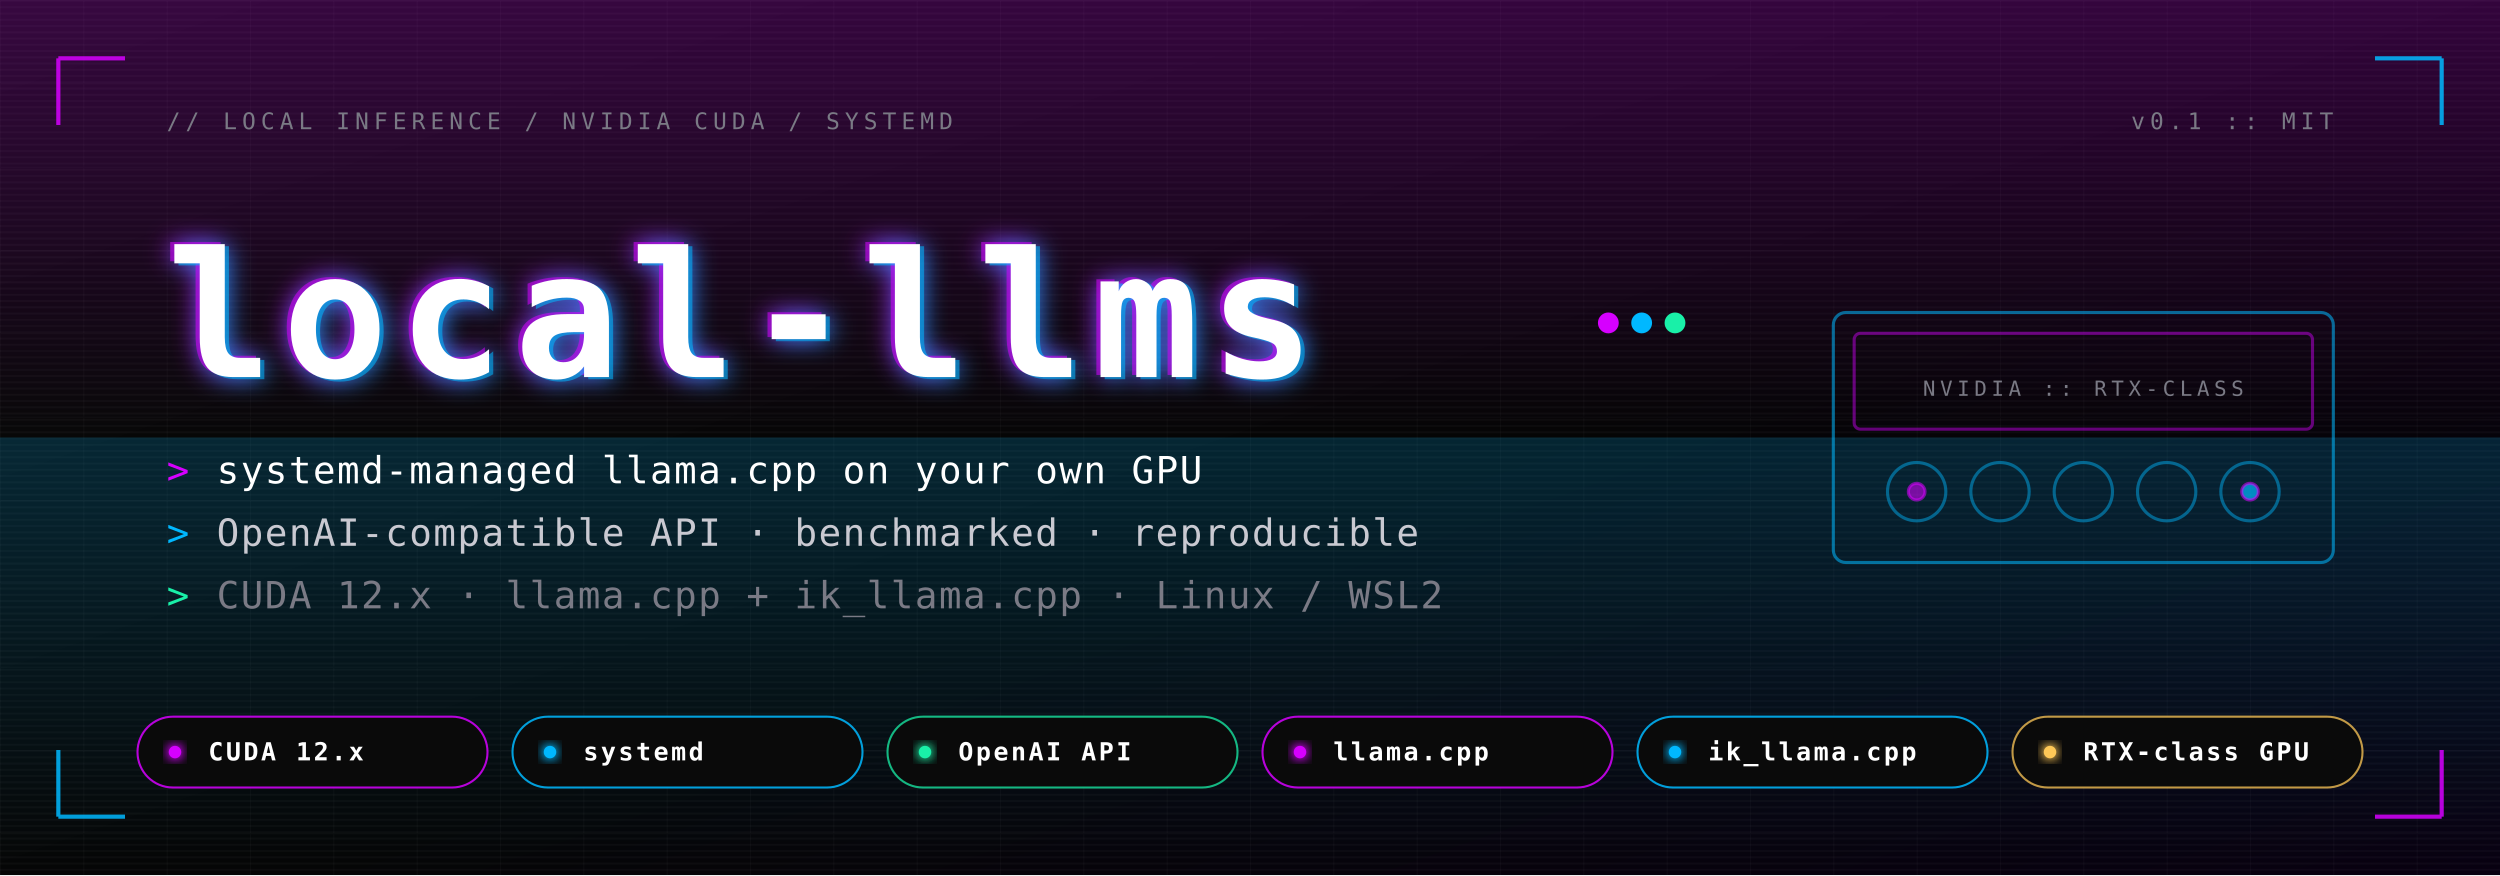
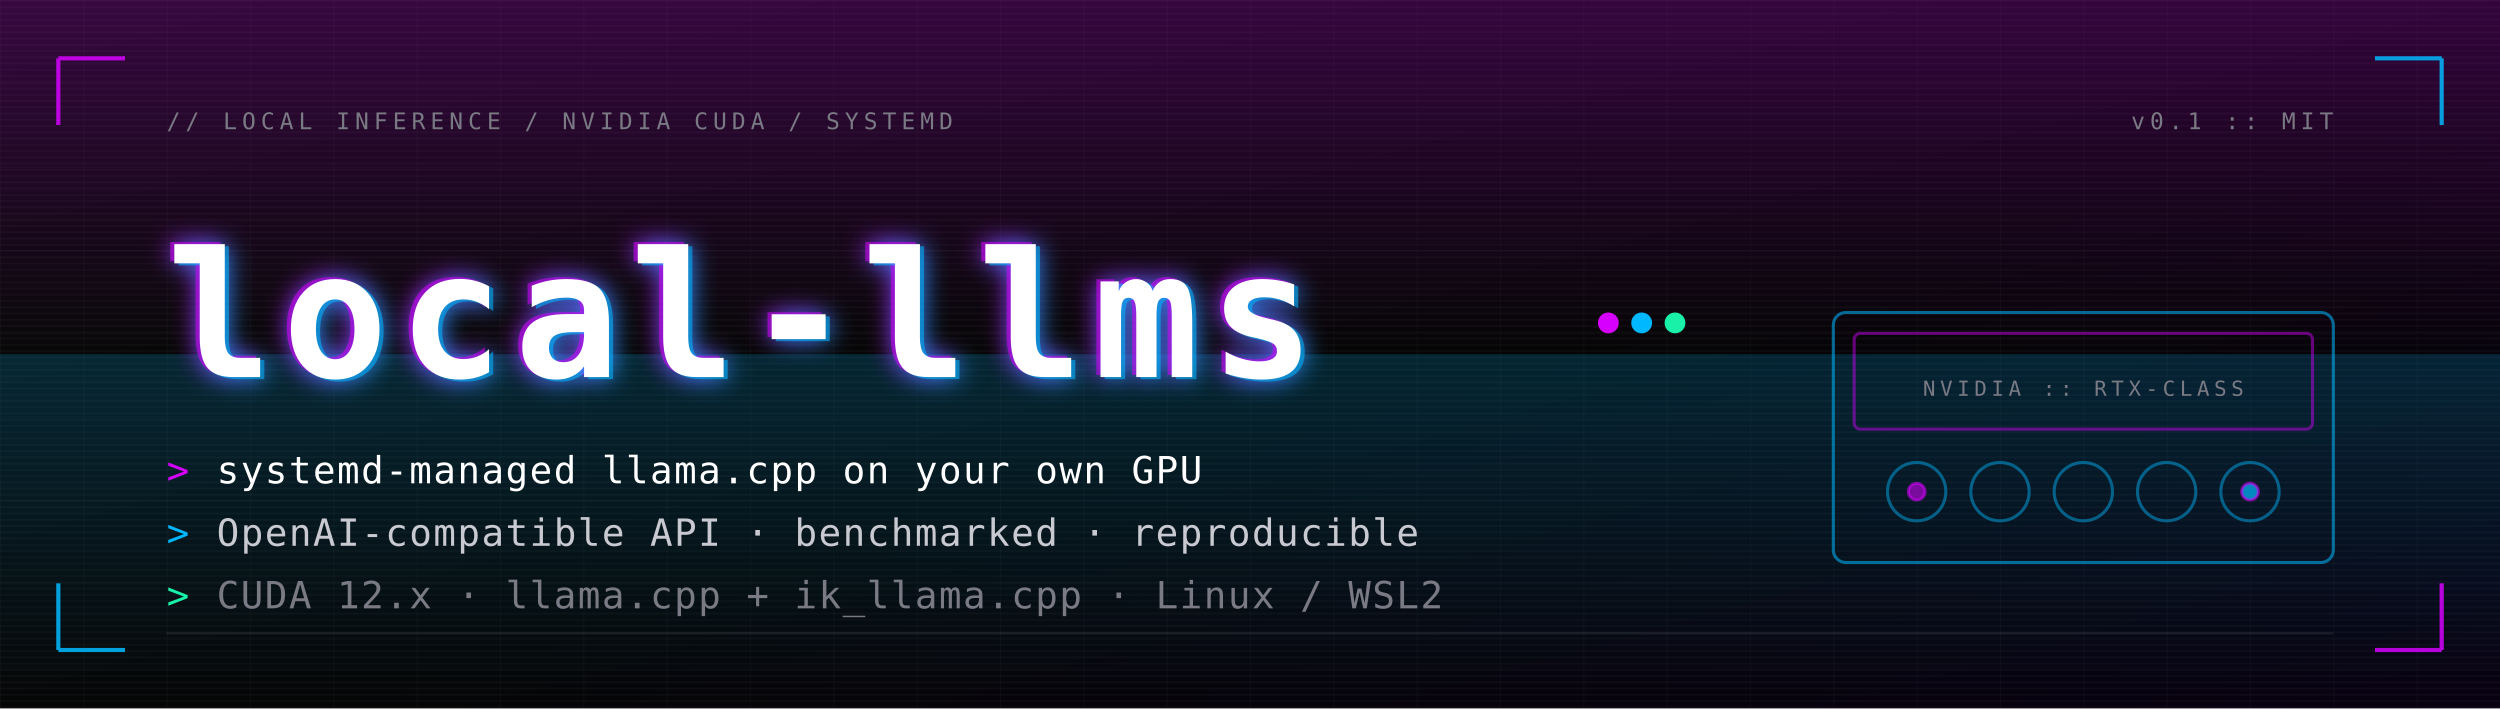
- <svg xmlns="http://www.w3.org/2000/svg" viewBox="0 0 1200 420" width="1200" height="420" role="img" aria-label="local-llms: systemd-managed llama.cpp on your own GPU. CUDA 12.x, systemd, OpenAI API, llama.cpp, ik_llama.cpp, RTX-class GPU.">
+ <svg xmlns="http://www.w3.org/2000/svg" viewBox="0 0 1200 340" width="1200" height="340" role="img" aria-label="local-llms: systemd-managed llama.cpp on your own GPU. OpenAI-compatible API, benchmarked, reproducible. CUDA 12.x with llama.cpp and ik_llama.cpp on Linux or WSL2.">
  <defs>
    <linearGradient id="bgGrad" x1="0" y1="0" x2="1" y2="1">
      <stop offset="0%" stop-color="#0A0A0A" />
      <stop offset="55%" stop-color="#050505" />
      <stop offset="100%" stop-color="#080010" />
    </linearGradient>
    <linearGradient id="accentSweep" x1="0" y1="0" x2="1" y2="0">
      <stop offset="0%" stop-color="#D600FF" stop-opacity="0" />
      <stop offset="50%" stop-color="#D600FF" stop-opacity="0.55" />
      <stop offset="100%" stop-color="#00B8FF" stop-opacity="0" />
    </linearGradient>
    <linearGradient id="cyanGlow" x1="0" y1="0" x2="0" y2="1">
      <stop offset="0%" stop-color="#00B8FF" stop-opacity="0.18" />
      <stop offset="100%" stop-color="#00B8FF" stop-opacity="0" />
    </linearGradient>
    <linearGradient id="magentaGlow" x1="0" y1="0" x2="0" y2="1">
      <stop offset="0%" stop-color="#D600FF" stop-opacity="0.22" />
      <stop offset="100%" stop-color="#D600FF" stop-opacity="0" />
    </linearGradient>
    <pattern id="scanlines" width="3" height="3" patternUnits="userSpaceOnUse">
      <rect width="3" height="3" fill="transparent" />
      <rect width="3" height="1" fill="#ffffff" fill-opacity="0.025" />
    </pattern>
    <pattern id="grid" width="40" height="40" patternUnits="userSpaceOnUse">
      <path d="M40 0 H0 V40" fill="none" stroke="#ffffff" stroke-opacity="0.025" stroke-width="1" />
    </pattern>
    <filter id="softGlow" x="-20%" y="-20%" width="140%" height="140%">
      <feGaussianBlur stdDeviation="6" />
    </filter>
-     <filter id="pillGlow" x="-20%" y="-20%" width="140%" height="140%">
-       <feGaussianBlur stdDeviation="2.5" />
-     </filter>
    <style>
      .mono { font-family: 'JetBrains Mono','Fira Code','SF Mono','Consolas','Monaco',monospace; }
      .title { font-weight: 800; letter-spacing: 0.06em; }
      .meta  { font-weight: 500; letter-spacing: 0.22em; text-transform: uppercase; }
      .tag   { font-weight: 500; letter-spacing: 0.04em; }
-       .pill  { font-weight: 600; letter-spacing: 0.10em; }
    </style>
  </defs>
-   <rect width="1200" height="420" fill="url(#bgGrad)" />
-   <rect width="1200" height="420" fill="url(#grid)" />
-   <rect width="1200" height="420" fill="url(#scanlines)" />
-   <rect x="0" y="0" width="1200" height="210" fill="url(#magentaGlow)" />
-   <rect x="0" y="210" width="1200" height="210" fill="url(#cyanGlow)" />
+   <rect width="1200" height="340" fill="url(#bgGrad)" />
+   <rect width="1200" height="340" fill="url(#grid)" />
+   <rect width="1200" height="340" fill="url(#scanlines)" />
+   <rect x="0" y="0" width="1200" height="170" fill="url(#magentaGlow)" />
+   <rect x="0" y="170" width="1200" height="170" fill="url(#cyanGlow)" />
  <g stroke-width="2" fill="none">
    <path d="M28 28 L28 60 M28 28 L60 28" stroke="#D600FF" stroke-opacity="0.85" />
    <path d="M1172 28 L1172 60 M1172 28 L1140 28" stroke="#00B8FF" stroke-opacity="0.85" />
-     <path d="M28 392 L28 360 M28 392 L60 392" stroke="#00B8FF" stroke-opacity="0.85" />
-     <path d="M1172 392 L1172 360 M1172 392 L1140 392" stroke="#D600FF" stroke-opacity="0.85" />
+     <path d="M28 312 L28 280 M28 312 L60 312" stroke="#00B8FF" stroke-opacity="0.85" />
+     <path d="M1172 312 L1172 280 M1172 312 L1140 312" stroke="#D600FF" stroke-opacity="0.85" />
  </g>
  <g class="mono meta" font-size="11">
    <text x="80" y="62" fill="#7A7A85">// LOCAL INFERENCE / NVIDIA CUDA / SYSTEMD</text>
    <text x="1120" y="62" fill="#7A7A85" text-anchor="end">v0.1  ::  MIT</text>
  </g>
  <line x1="80" y1="74" x2="1120" y2="74" stroke="url(#accentSweep)" stroke-width="1" />
  <g class="mono title" font-size="84">
    <text x="78" y="180" fill="#D600FF" fill-opacity="0.7" filter="url(#softGlow)">local-llms</text>
    <text x="82" y="182" fill="#00B8FF" fill-opacity="0.7" filter="url(#softGlow)">local-llms</text>
    <text x="78" y="180" fill="#D600FF" fill-opacity="0.55">local-llms</text>
    <text x="82" y="182" fill="#00B8FF" fill-opacity="0.55">local-llms</text>
    <text x="80" y="181" fill="#FFFFFF">local-llms</text>
  </g>
  <g>
    <circle cx="772" cy="155" r="5" fill="#D600FF" />
    <circle cx="788" cy="155" r="5" fill="#00B8FF" />
    <circle cx="804" cy="155" r="5" fill="#19F0A8" />
  </g>
  <g class="mono tag" font-size="18">
    <text x="80" y="232" fill="#D600FF">&gt;</text>
    <text x="104" y="232" fill="#FFFFFF">systemd-managed llama.cpp on your own GPU</text>
    <text x="80" y="262" fill="#00B8FF">&gt;</text>
    <text x="104" y="262" fill="#C9C9D1">OpenAI-compatible API  ·  benchmarked  ·  reproducible</text>
    <text x="80" y="292" fill="#19F0A8">&gt;</text>
    <text x="104" y="292" fill="#7A7A85">CUDA 12.x  ·  llama.cpp + ik_llama.cpp  ·  Linux / WSL2</text>
  </g>
  <g transform="translate(880,150)" stroke-width="1.5" fill="none">
    <rect x="0" y="0" width="240" height="120" rx="6" stroke="#00B8FF" stroke-opacity="0.55" />
    <rect x="10" y="10" width="220" height="46" rx="3" stroke="#D600FF" stroke-opacity="0.45" />
    <g stroke="#00B8FF" stroke-opacity="0.45">
      <circle cx="40" cy="86" r="14" />
      <circle cx="80" cy="86" r="14" />
      <circle cx="120" cy="86" r="14" />
      <circle cx="160" cy="86" r="14" />
      <circle cx="200" cy="86" r="14" />
    </g>
    <g stroke="#D600FF" stroke-opacity="0.55">
      <circle cx="40" cy="86" r="4" fill="#D600FF" fill-opacity="0.55" />
      <circle cx="200" cy="86" r="4" fill="#00B8FF" fill-opacity="0.7" />
    </g>
    <text x="120" y="40" class="mono meta" font-size="10" fill="#7A7A85" text-anchor="middle">NVIDIA  ::  RTX-CLASS</text>
  </g>
-   <line x1="80" y1="324" x2="1120" y2="324" stroke="url(#accentSweep)" stroke-width="1" />
-   <g class="mono pill" font-size="12" transform="translate(66,344)">
-     <g transform="translate(0,0)">
-       <rect width="168" height="34" rx="17" fill="#0A0A0A" stroke="#D600FF" stroke-opacity="0.85" />
-       <circle cx="18" cy="17" r="4" fill="#D600FF" filter="url(#pillGlow)" />
-       <circle cx="18" cy="17" r="3" fill="#D600FF" />
-       <text x="34" y="21" fill="#FFFFFF">CUDA 12.x</text>
-     </g>
-     <g transform="translate(180,0)">
-       <rect width="168" height="34" rx="17" fill="#0A0A0A" stroke="#00B8FF" stroke-opacity="0.85" />
-       <circle cx="18" cy="17" r="4" fill="#00B8FF" filter="url(#pillGlow)" />
-       <circle cx="18" cy="17" r="3" fill="#00B8FF" />
-       <text x="34" y="21" fill="#FFFFFF">systemd</text>
-     </g>
-     <g transform="translate(360,0)">
-       <rect width="168" height="34" rx="17" fill="#0A0A0A" stroke="#19F0A8" stroke-opacity="0.75" />
-       <circle cx="18" cy="17" r="4" fill="#19F0A8" filter="url(#pillGlow)" />
-       <circle cx="18" cy="17" r="3" fill="#19F0A8" />
-       <text x="34" y="21" fill="#FFFFFF">OpenAI API</text>
-     </g>
-     <g transform="translate(540,0)">
-       <rect width="168" height="34" rx="17" fill="#0A0A0A" stroke="#D600FF" stroke-opacity="0.85" />
-       <circle cx="18" cy="17" r="4" fill="#D600FF" filter="url(#pillGlow)" />
-       <circle cx="18" cy="17" r="3" fill="#D600FF" />
-       <text x="34" y="21" fill="#FFFFFF">llama.cpp</text>
-     </g>
-     <g transform="translate(720,0)">
-       <rect width="168" height="34" rx="17" fill="#0A0A0A" stroke="#00B8FF" stroke-opacity="0.85" />
-       <circle cx="18" cy="17" r="4" fill="#00B8FF" filter="url(#pillGlow)" />
-       <circle cx="18" cy="17" r="3" fill="#00B8FF" />
-       <text x="34" y="21" fill="#FFFFFF">ik_llama.cpp</text>
-     </g>
-     <g transform="translate(900,0)">
-       <rect width="168" height="34" rx="17" fill="#0A0A0A" stroke="#FFC857" stroke-opacity="0.75" />
-       <circle cx="18" cy="17" r="4" fill="#FFC857" filter="url(#pillGlow)" />
-       <circle cx="18" cy="17" r="3" fill="#FFC857" />
-       <text x="34" y="21" fill="#FFFFFF">RTX-class GPU</text>
-     </g>
-   </g>
+   <line x1="80" y1="304" x2="1120" y2="304" stroke="#ffffff" stroke-opacity="0.08" />
</svg>
